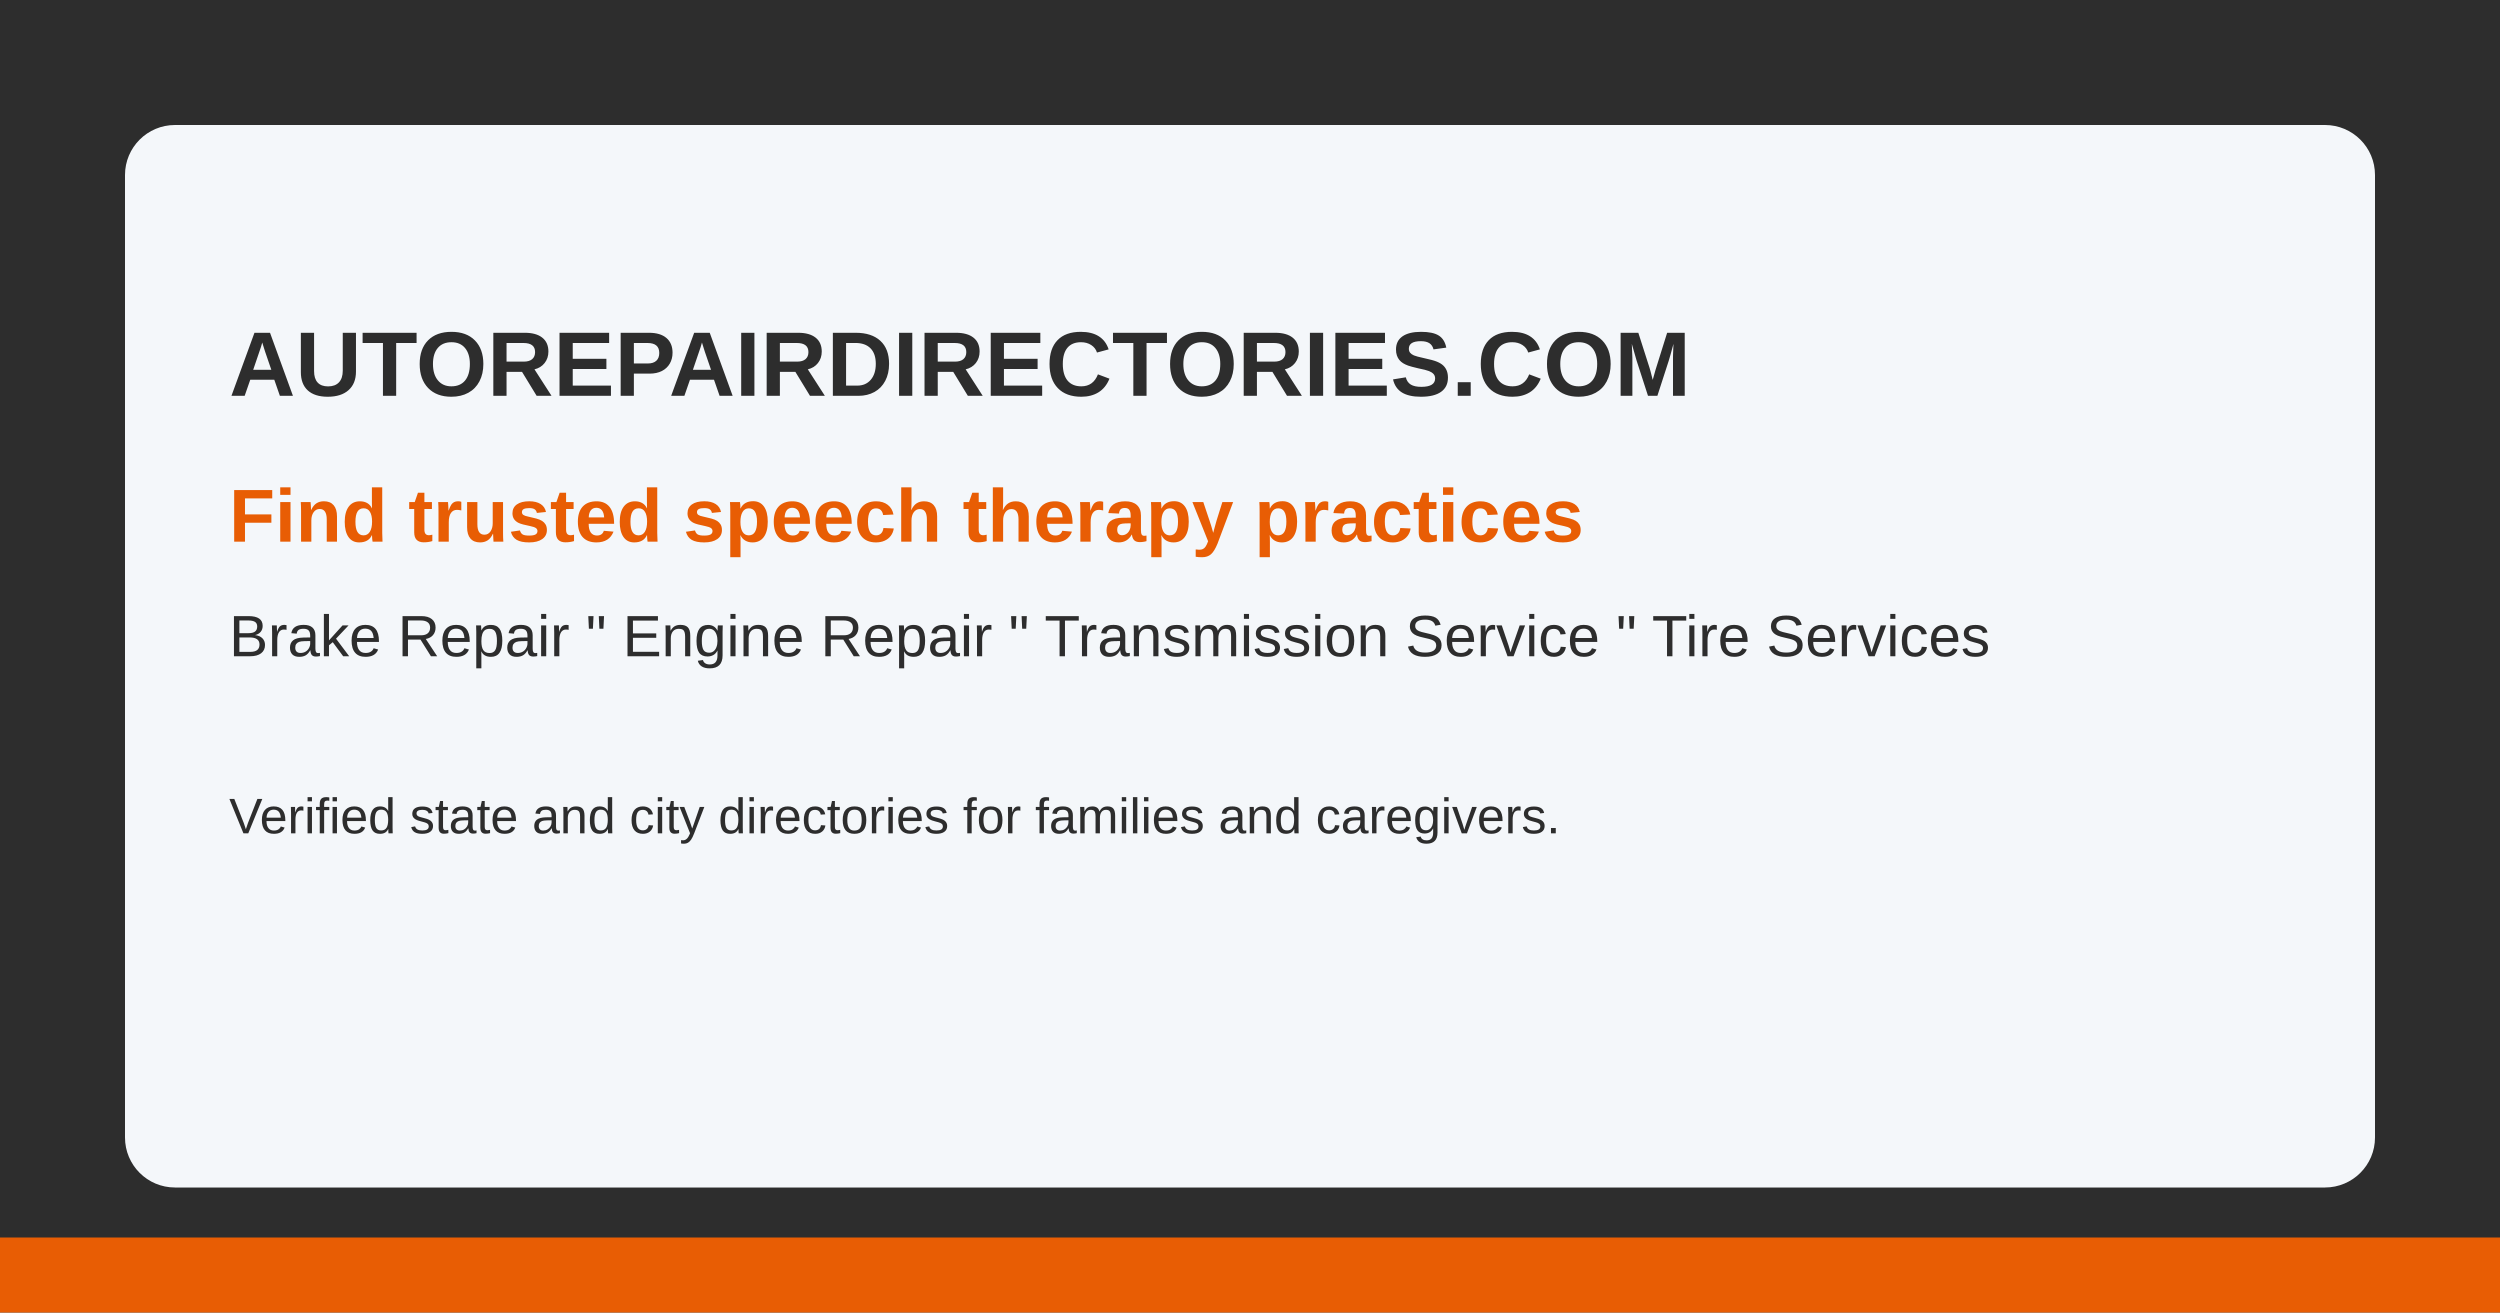
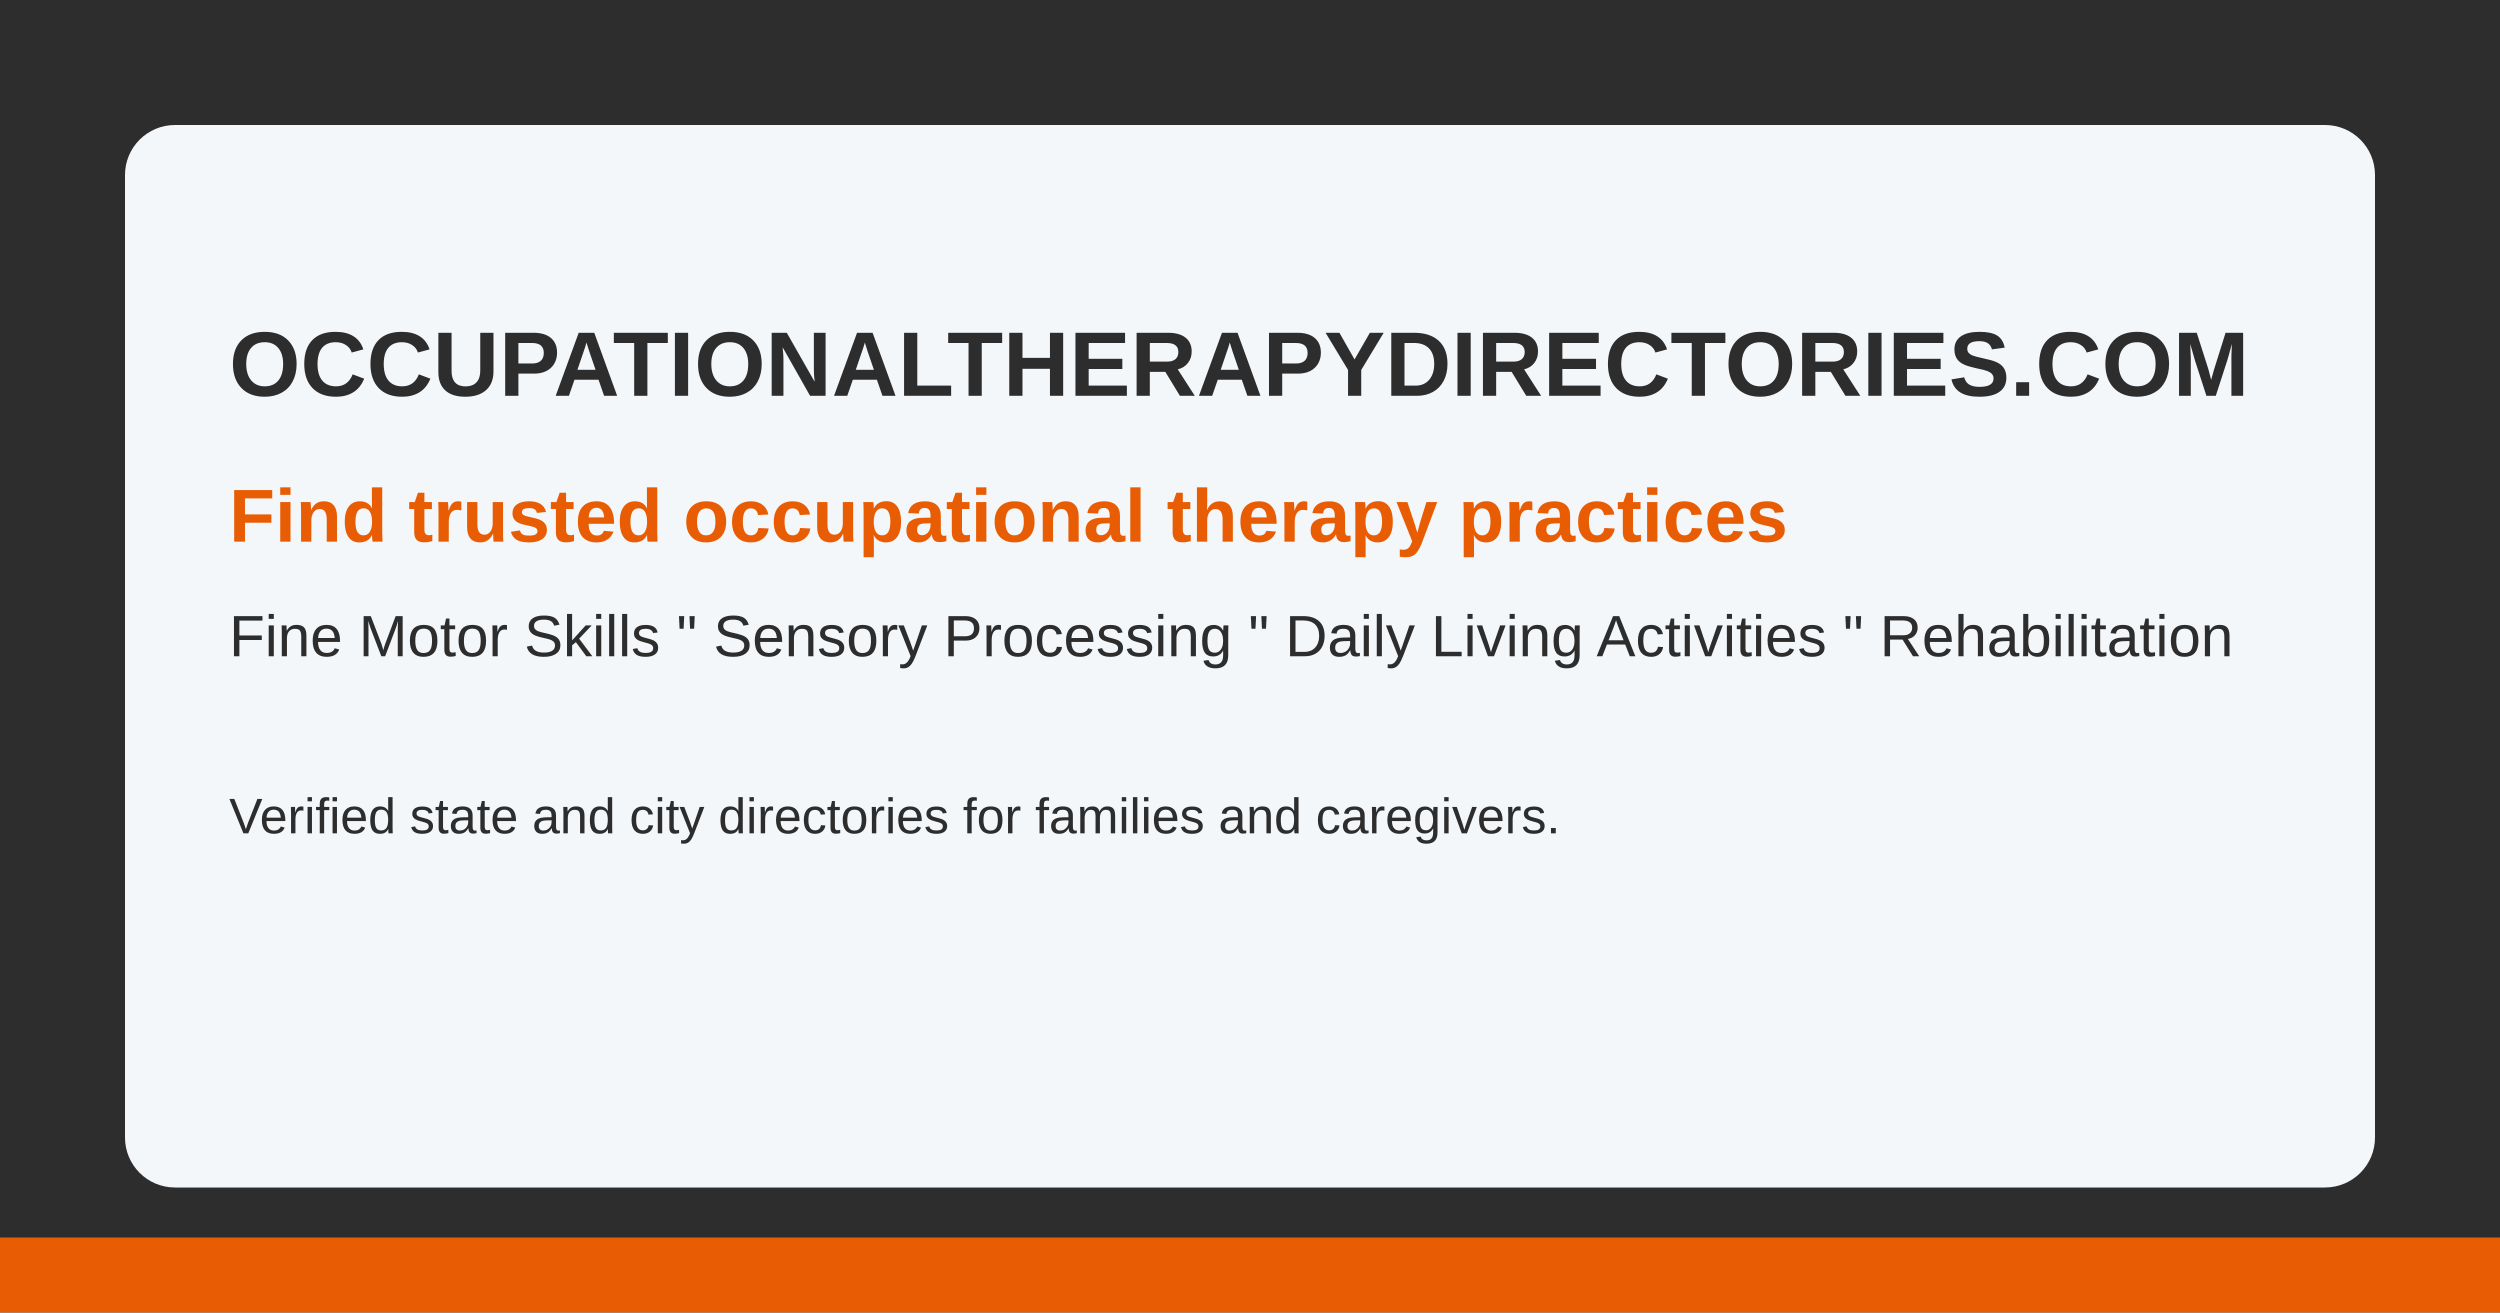
<svg xmlns="http://www.w3.org/2000/svg" width="1200" height="630" viewBox="0 0 1200 630" fill="none">
  <rect width="1200" height="630" fill="#2d2d2d" />
  <rect x="0" y="594" width="1200" height="36" fill="#e85d04" />
  <rect x="60" y="60" width="1080" height="510" rx="24" fill="#F4F7FA" />
  <text x="110" y="190" fill="#2d2d2d" font-family="Arial, Helvetica, sans-serif" font-size="44" font-weight="700">
-     AUTOREPAIRDIRECTORIES.COM
+     OCCUPATIONALTHERAPYDIRECTORIES.COM
  </text>
  <text x="110" y="260" fill="#e85d04" font-family="Arial, Helvetica, sans-serif" font-size="36" font-weight="700">
-     Find trusted speech therapy practices
+     Find trusted occupational therapy practices
  </text>
  <text x="110" y="315" fill="#2d2d2d" font-family="Arial, Helvetica, sans-serif" font-size="28" font-weight="500">
-     Brake Repair " Engine Repair " Transmission Service " Tire Services
+     Fine Motor Skills " Sensory Processing " Daily Living Activities " Rehabilitation
  </text>
  <text x="110" y="400" fill="#2d2d2d" font-family="Arial, Helvetica, sans-serif" font-size="24" font-weight="500">
    Verified state and city directories for families and caregivers.
  </text>
</svg>
